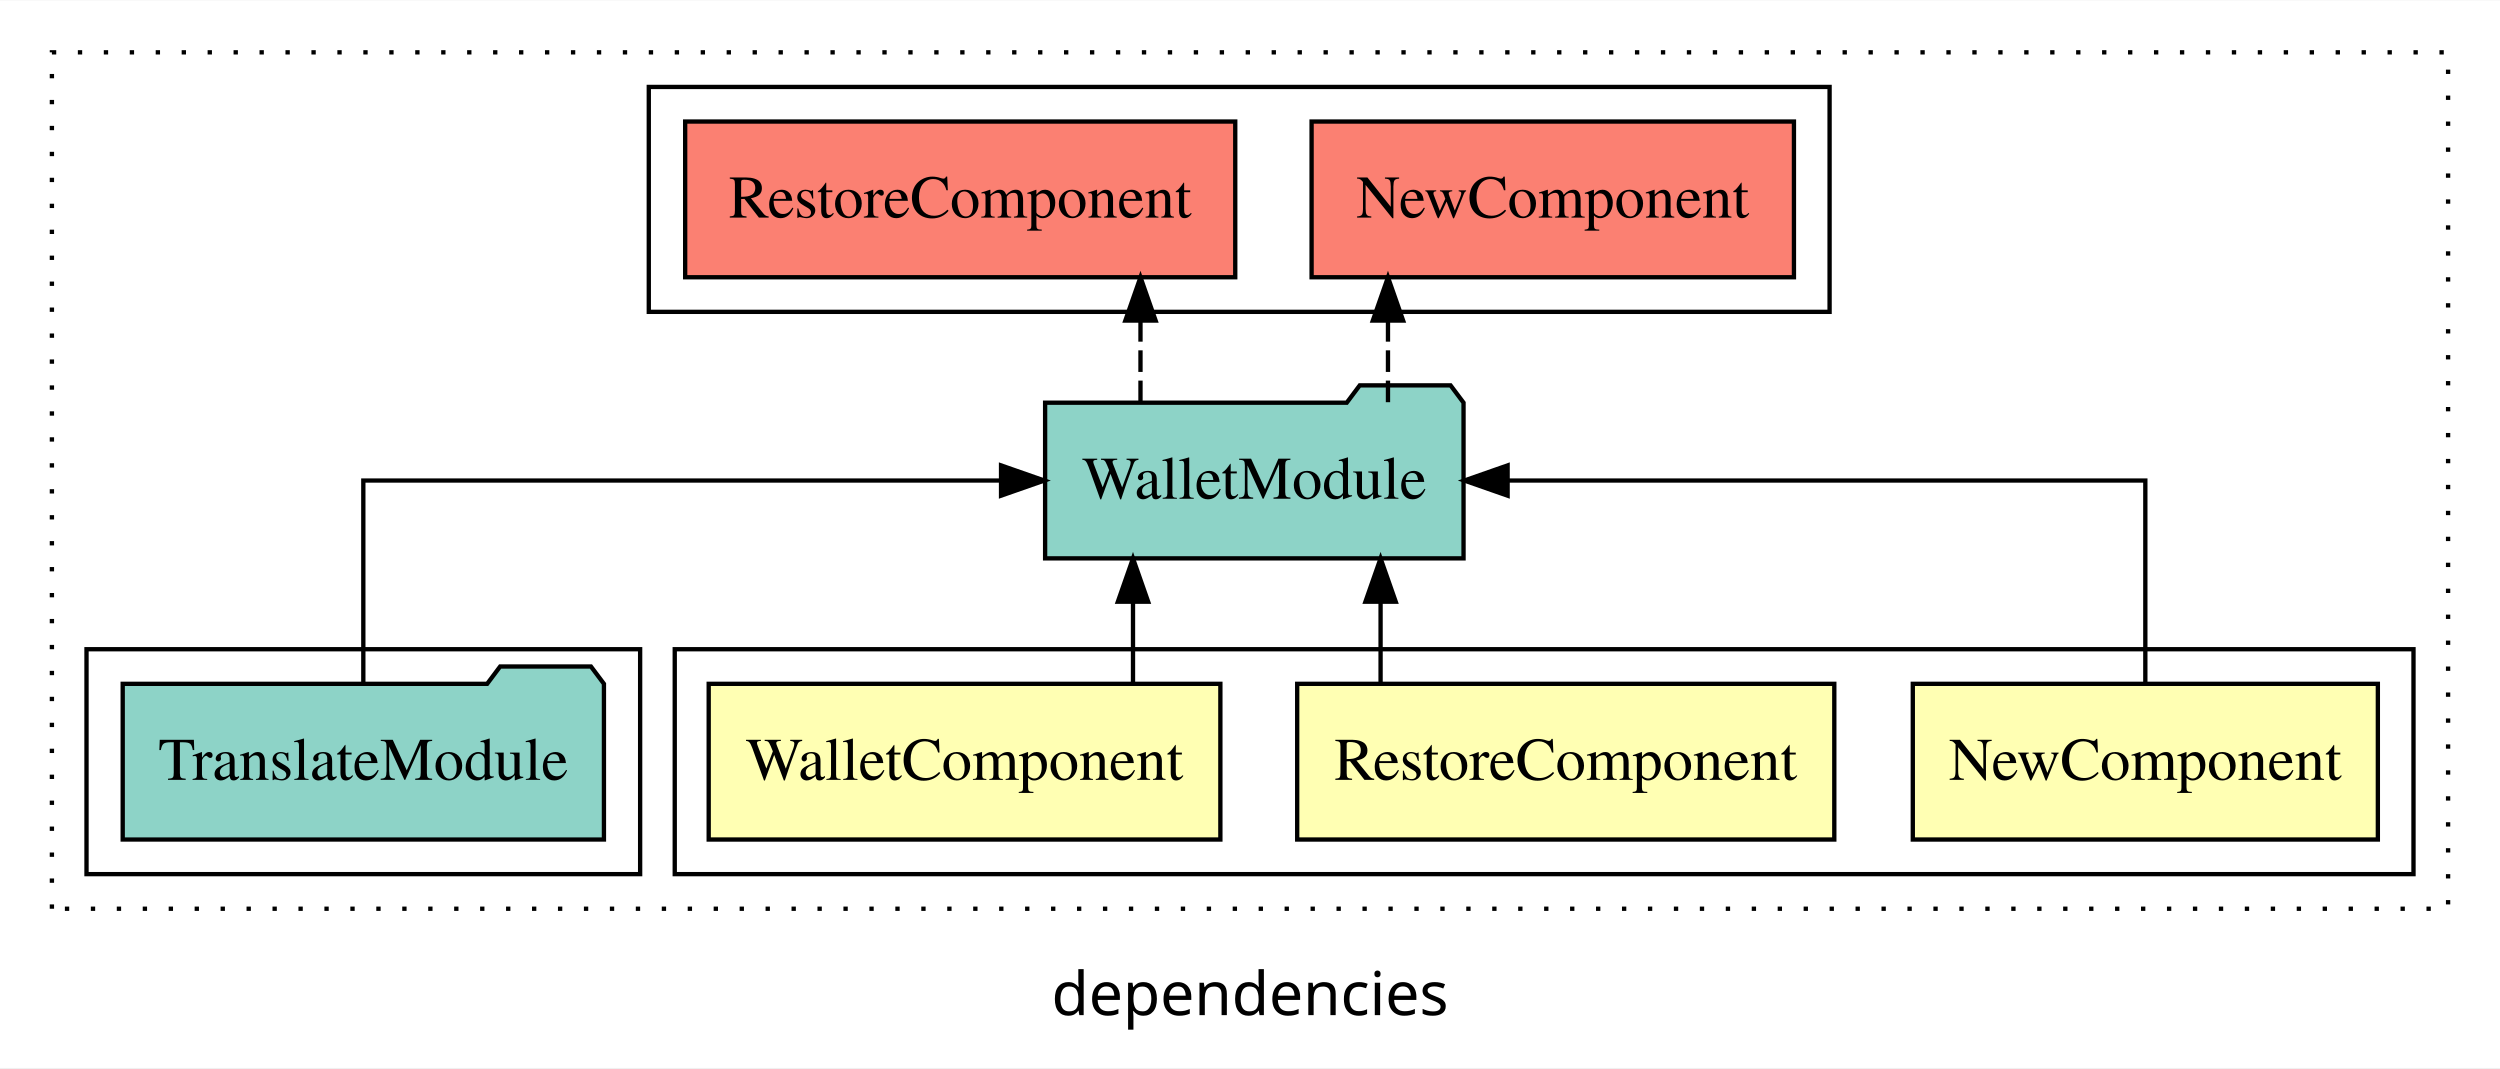
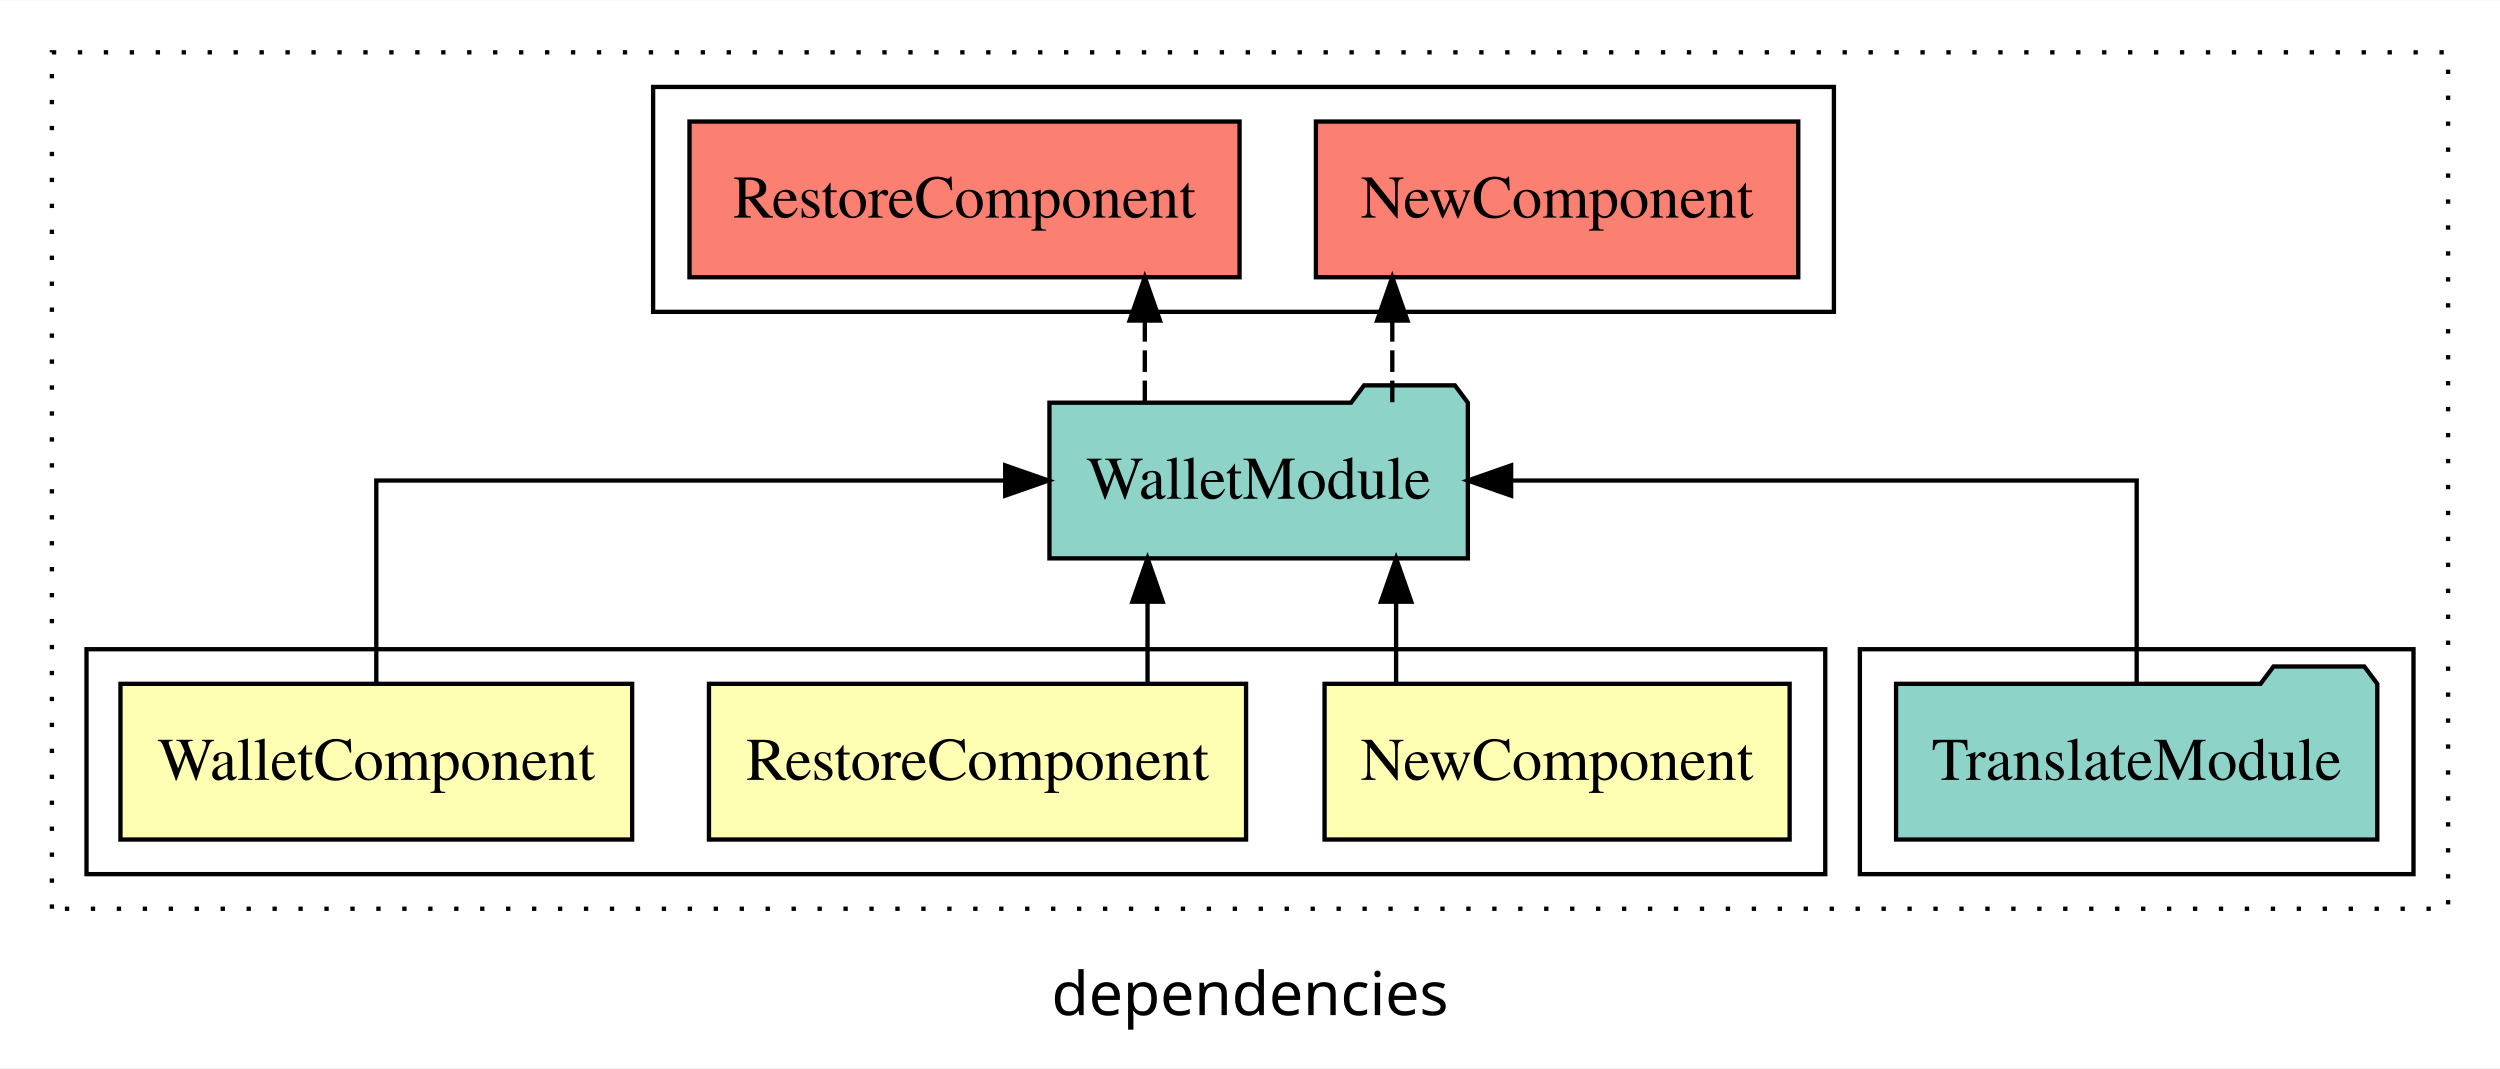
<svg xmlns="http://www.w3.org/2000/svg" width="578pt" height="247pt" viewBox="0.00 0.00 578.00 246.80">
  <g id="graph0" class="graph" transform="scale(1 1) rotate(0) translate(4 242.8)">
    <polygon fill="white" stroke="transparent" points="-4,4 -4,-242.8 574,-242.8 574,4 -4,4" />
    <text text-anchor="middle" x="285" y="-8.2" font-family="sans-serif" font-size="14.00">dependencies</text>
    <g id="clust1" class="cluster">
      <polygon fill="none" stroke="black" stroke-dasharray="1,5" points="8,-32.8 8,-230.8 562,-230.8 562,-32.8 8,-32.8" />
    </g>
-     <g id="clust2" class="cluster">
-       <polygon fill="none" stroke="black" points="152,-40.8 152,-92.8 554,-92.8 554,-40.8 152,-40.8" />
+     <g id="clust6" class="cluster">
+       <polygon fill="none" stroke="black" points="426,-40.8 426,-92.8 554,-92.8 554,-40.8 426,-40.8" />
    </g>
    <g id="clust7" class="cluster">
-       <polygon fill="none" stroke="black" points="146,-170.8 146,-222.8 419,-222.8 419,-170.8 146,-170.8" />
+       <polygon fill="none" stroke="black" points="147,-170.8 147,-222.8 420,-222.8 420,-170.8 147,-170.8" />
    </g>
-     <g id="clust6" class="cluster">
-       <polygon fill="none" stroke="black" points="16,-40.8 16,-92.8 144,-92.8 144,-40.8 16,-40.8" />
+     <g id="clust2" class="cluster">
+       <polygon fill="none" stroke="black" points="16,-40.8 16,-92.8 418,-92.8 418,-40.8 16,-40.8" />
    </g>
    <g id="node1" class="node">
-       <polygon fill="#ffffb3" stroke="black" points="545.76,-84.8 438.24,-84.8 438.24,-48.8 545.76,-48.8 545.76,-84.8" />
-       <text text-anchor="middle" x="492" y="-62.6" font-family="Times,serif" font-size="14.00">NewComponent</text>
+       <polygon fill="#ffffb3" stroke="black" points="409.76,-84.8 302.24,-84.8 302.24,-48.8 409.76,-48.8 409.76,-84.8" />
+       <text text-anchor="middle" x="356" y="-62.6" font-family="Times,serif" font-size="14.00">NewComponent</text>
    </g>
    <g id="node4" class="node">
-       <polygon fill="#8dd3c7" stroke="black" points="334.37,-149.8 331.37,-153.8 310.37,-153.8 307.37,-149.8 237.63,-149.8 237.63,-113.8 334.37,-113.8 334.37,-149.8" />
-       <text text-anchor="middle" x="286" y="-127.6" font-family="Times,serif" font-size="14.00">WalletModule</text>
+       <polygon fill="#8dd3c7" stroke="black" points="335.37,-149.8 332.37,-153.8 311.37,-153.8 308.37,-149.8 238.63,-149.8 238.63,-113.8 335.37,-113.8 335.37,-149.8" />
+       <text text-anchor="middle" x="287" y="-127.6" font-family="Times,serif" font-size="14.00">WalletModule</text>
    </g>
    <g id="edge1" class="edge">
-       <path fill="none" stroke="black" d="M492,-84.91C492,-104.14 492,-131.8 492,-131.8 492,-131.8 344.56,-131.8 344.56,-131.8" />
-       <polygon fill="black" stroke="black" points="344.56,-128.3 334.56,-131.8 344.56,-135.3 344.56,-128.3" />
+       <path fill="none" stroke="black" d="M318.78,-84.91C318.78,-84.91 318.78,-103.79 318.78,-103.79" />
+       <polygon fill="black" stroke="black" points="315.28,-103.79 318.78,-113.79 322.28,-103.79 315.28,-103.79" />
    </g>
    <g id="node2" class="node">
-       <polygon fill="#ffffb3" stroke="black" points="420.09,-84.8 295.91,-84.8 295.91,-48.8 420.09,-48.8 420.09,-84.8" />
-       <text text-anchor="middle" x="358" y="-62.6" font-family="Times,serif" font-size="14.00">RestoreComponent</text>
+       <polygon fill="#ffffb3" stroke="black" points="284.09,-84.8 159.91,-84.8 159.91,-48.8 284.09,-48.8 284.09,-84.8" />
+       <text text-anchor="middle" x="222" y="-62.6" font-family="Times,serif" font-size="14.00">RestoreComponent</text>
    </g>
    <g id="edge2" class="edge">
-       <path fill="none" stroke="black" d="M315.19,-84.91C315.19,-84.91 315.19,-103.79 315.19,-103.79" />
-       <polygon fill="black" stroke="black" points="311.69,-103.79 315.19,-113.79 318.69,-103.79 311.69,-103.79" />
+       <path fill="none" stroke="black" d="M261.31,-84.91C261.31,-84.91 261.31,-103.79 261.31,-103.79" />
+       <polygon fill="black" stroke="black" points="257.81,-103.79 261.31,-113.79 264.81,-103.79 257.81,-103.79" />
    </g>
    <g id="node3" class="node">
-       <polygon fill="#ffffb3" stroke="black" points="278.15,-84.8 159.85,-84.8 159.85,-48.8 278.15,-48.8 278.15,-84.8" />
-       <text text-anchor="middle" x="219" y="-62.6" font-family="Times,serif" font-size="14.00">WalletComponent</text>
+       <polygon fill="#ffffb3" stroke="black" points="142.15,-84.8 23.85,-84.8 23.85,-48.8 142.15,-48.8 142.15,-84.8" />
+       <text text-anchor="middle" x="83" y="-62.6" font-family="Times,serif" font-size="14.00">WalletComponent</text>
    </g>
    <g id="edge3" class="edge">
-       <path fill="none" stroke="black" d="M257.95,-84.91C257.95,-84.91 257.95,-103.79 257.95,-103.79" />
-       <polygon fill="black" stroke="black" points="254.45,-103.79 257.95,-113.79 261.45,-103.79 254.45,-103.79" />
+       <path fill="none" stroke="black" d="M83,-84.91C83,-104.14 83,-131.8 83,-131.8 83,-131.8 228.4,-131.8 228.4,-131.8" />
+       <polygon fill="black" stroke="black" points="228.4,-135.3 238.4,-131.8 228.4,-128.3 228.4,-135.3" />
    </g>
    <g id="node6" class="node">
-       <polygon fill="#fb8072" stroke="black" points="410.76,-214.8 299.24,-214.8 299.24,-178.8 410.76,-178.8 410.76,-214.8" />
-       <text text-anchor="middle" x="355" y="-192.6" font-family="Times,serif" font-size="14.00">NewComponent </text>
+       <polygon fill="#fb8072" stroke="black" points="411.76,-214.8 300.24,-214.8 300.24,-178.8 411.76,-178.8 411.76,-214.8" />
+       <text text-anchor="middle" x="356" y="-192.6" font-family="Times,serif" font-size="14.00">NewComponent </text>
    </g>
    <g id="edge5" class="edge">
-       <path fill="none" stroke="black" stroke-dasharray="5,2" d="M316.9,-149.91C316.9,-149.91 316.9,-168.79 316.9,-168.79" />
-       <polygon fill="black" stroke="black" points="313.4,-168.79 316.9,-178.79 320.4,-168.79 313.4,-168.79" />
+       <path fill="none" stroke="black" stroke-dasharray="5,2" d="M317.9,-149.91C317.9,-149.91 317.9,-168.79 317.9,-168.79" />
+       <polygon fill="black" stroke="black" points="314.4,-168.79 317.9,-178.79 321.4,-168.79 314.4,-168.79" />
    </g>
    <g id="node7" class="node">
-       <polygon fill="#fb8072" stroke="black" points="281.59,-214.8 154.41,-214.8 154.41,-178.8 281.59,-178.8 281.59,-214.8" />
-       <text text-anchor="middle" x="218" y="-192.6" font-family="Times,serif" font-size="14.00">RestoreComponent </text>
+       <polygon fill="#fb8072" stroke="black" points="282.59,-214.8 155.41,-214.8 155.41,-178.8 282.59,-178.8 282.59,-214.8" />
+       <text text-anchor="middle" x="219" y="-192.6" font-family="Times,serif" font-size="14.00">RestoreComponent </text>
    </g>
    <g id="edge6" class="edge">
-       <path fill="none" stroke="black" stroke-dasharray="5,2" d="M259.68,-149.91C259.68,-149.91 259.68,-168.79 259.68,-168.79" />
-       <polygon fill="black" stroke="black" points="256.18,-168.79 259.68,-178.79 263.18,-168.79 256.18,-168.79" />
+       <path fill="none" stroke="black" stroke-dasharray="5,2" d="M260.68,-149.91C260.68,-149.91 260.68,-168.79 260.68,-168.79" />
+       <polygon fill="black" stroke="black" points="257.18,-168.79 260.68,-178.79 264.18,-168.79 257.18,-168.79" />
    </g>
    <g id="node5" class="node">
-       <polygon fill="#8dd3c7" stroke="black" points="135.63,-84.8 132.63,-88.8 111.63,-88.8 108.63,-84.8 24.37,-84.8 24.37,-48.8 135.63,-48.8 135.63,-84.8" />
-       <text text-anchor="middle" x="80" y="-62.6" font-family="Times,serif" font-size="14.00">TranslateModule</text>
+       <polygon fill="#8dd3c7" stroke="black" points="545.63,-84.8 542.63,-88.8 521.63,-88.8 518.63,-84.8 434.37,-84.8 434.37,-48.8 545.63,-48.8 545.63,-84.8" />
+       <text text-anchor="middle" x="490" y="-62.6" font-family="Times,serif" font-size="14.00">TranslateModule</text>
    </g>
    <g id="edge4" class="edge">
-       <path fill="none" stroke="black" d="M80,-84.91C80,-104.14 80,-131.8 80,-131.8 80,-131.8 227.44,-131.8 227.44,-131.8" />
-       <polygon fill="black" stroke="black" points="227.44,-135.3 237.44,-131.8 227.44,-128.3 227.44,-135.3" />
+       <path fill="none" stroke="black" d="M490,-84.91C490,-104.14 490,-131.8 490,-131.8 490,-131.8 345.37,-131.8 345.37,-131.8" />
+       <polygon fill="black" stroke="black" points="345.37,-128.3 335.37,-131.8 345.37,-135.3 345.37,-128.3" />
    </g>
  </g>
</svg>
